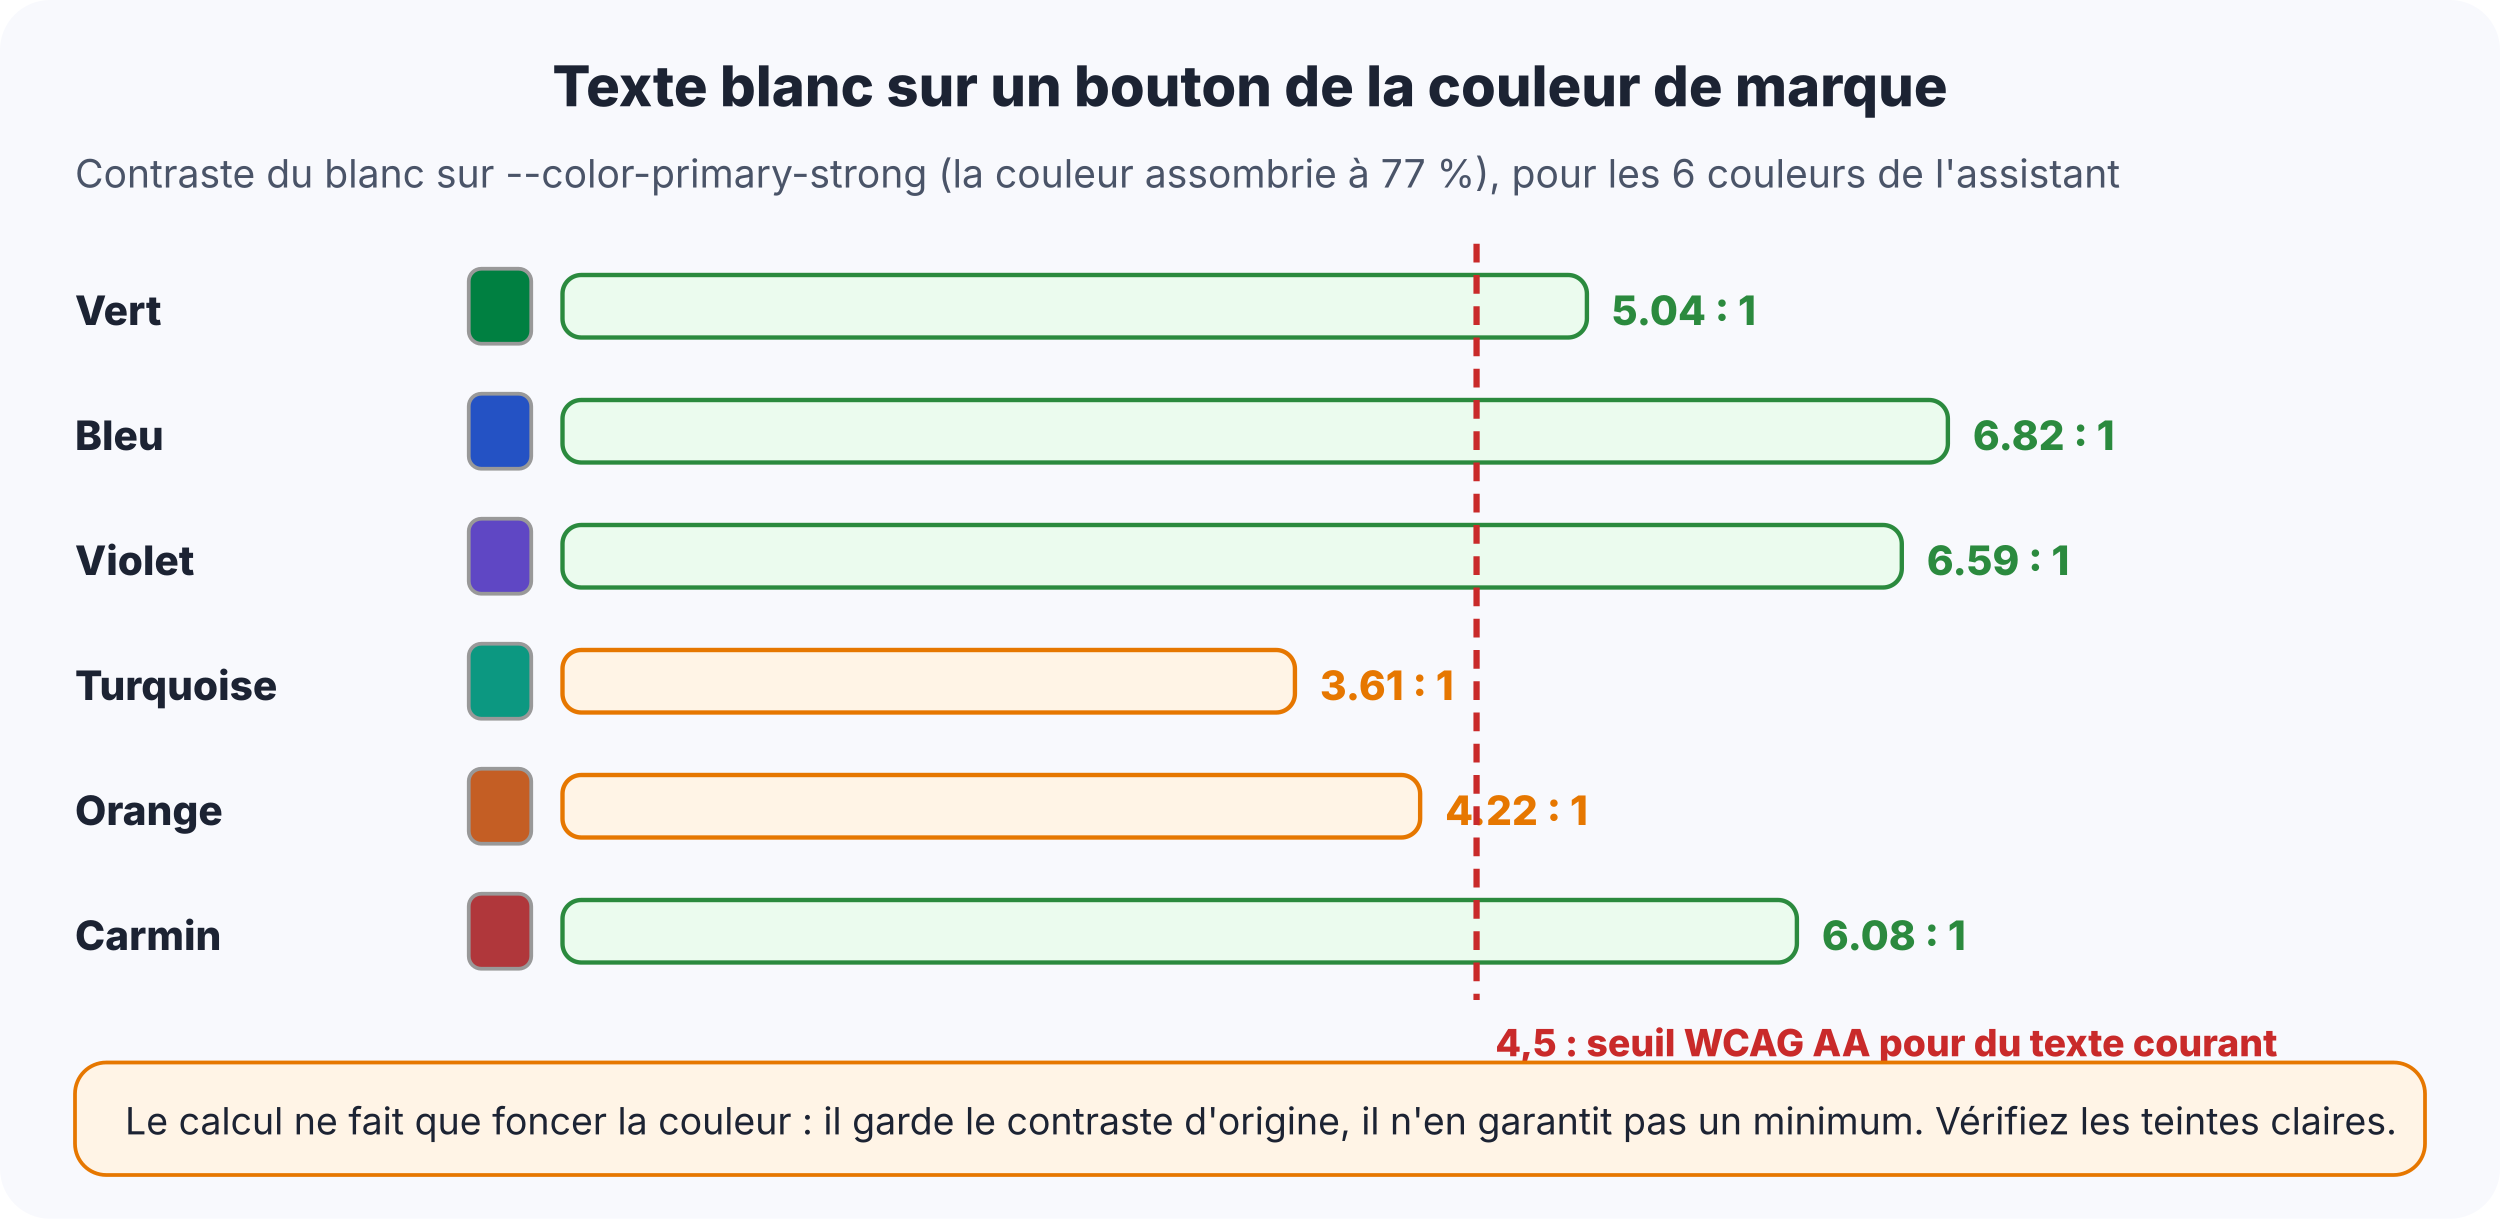
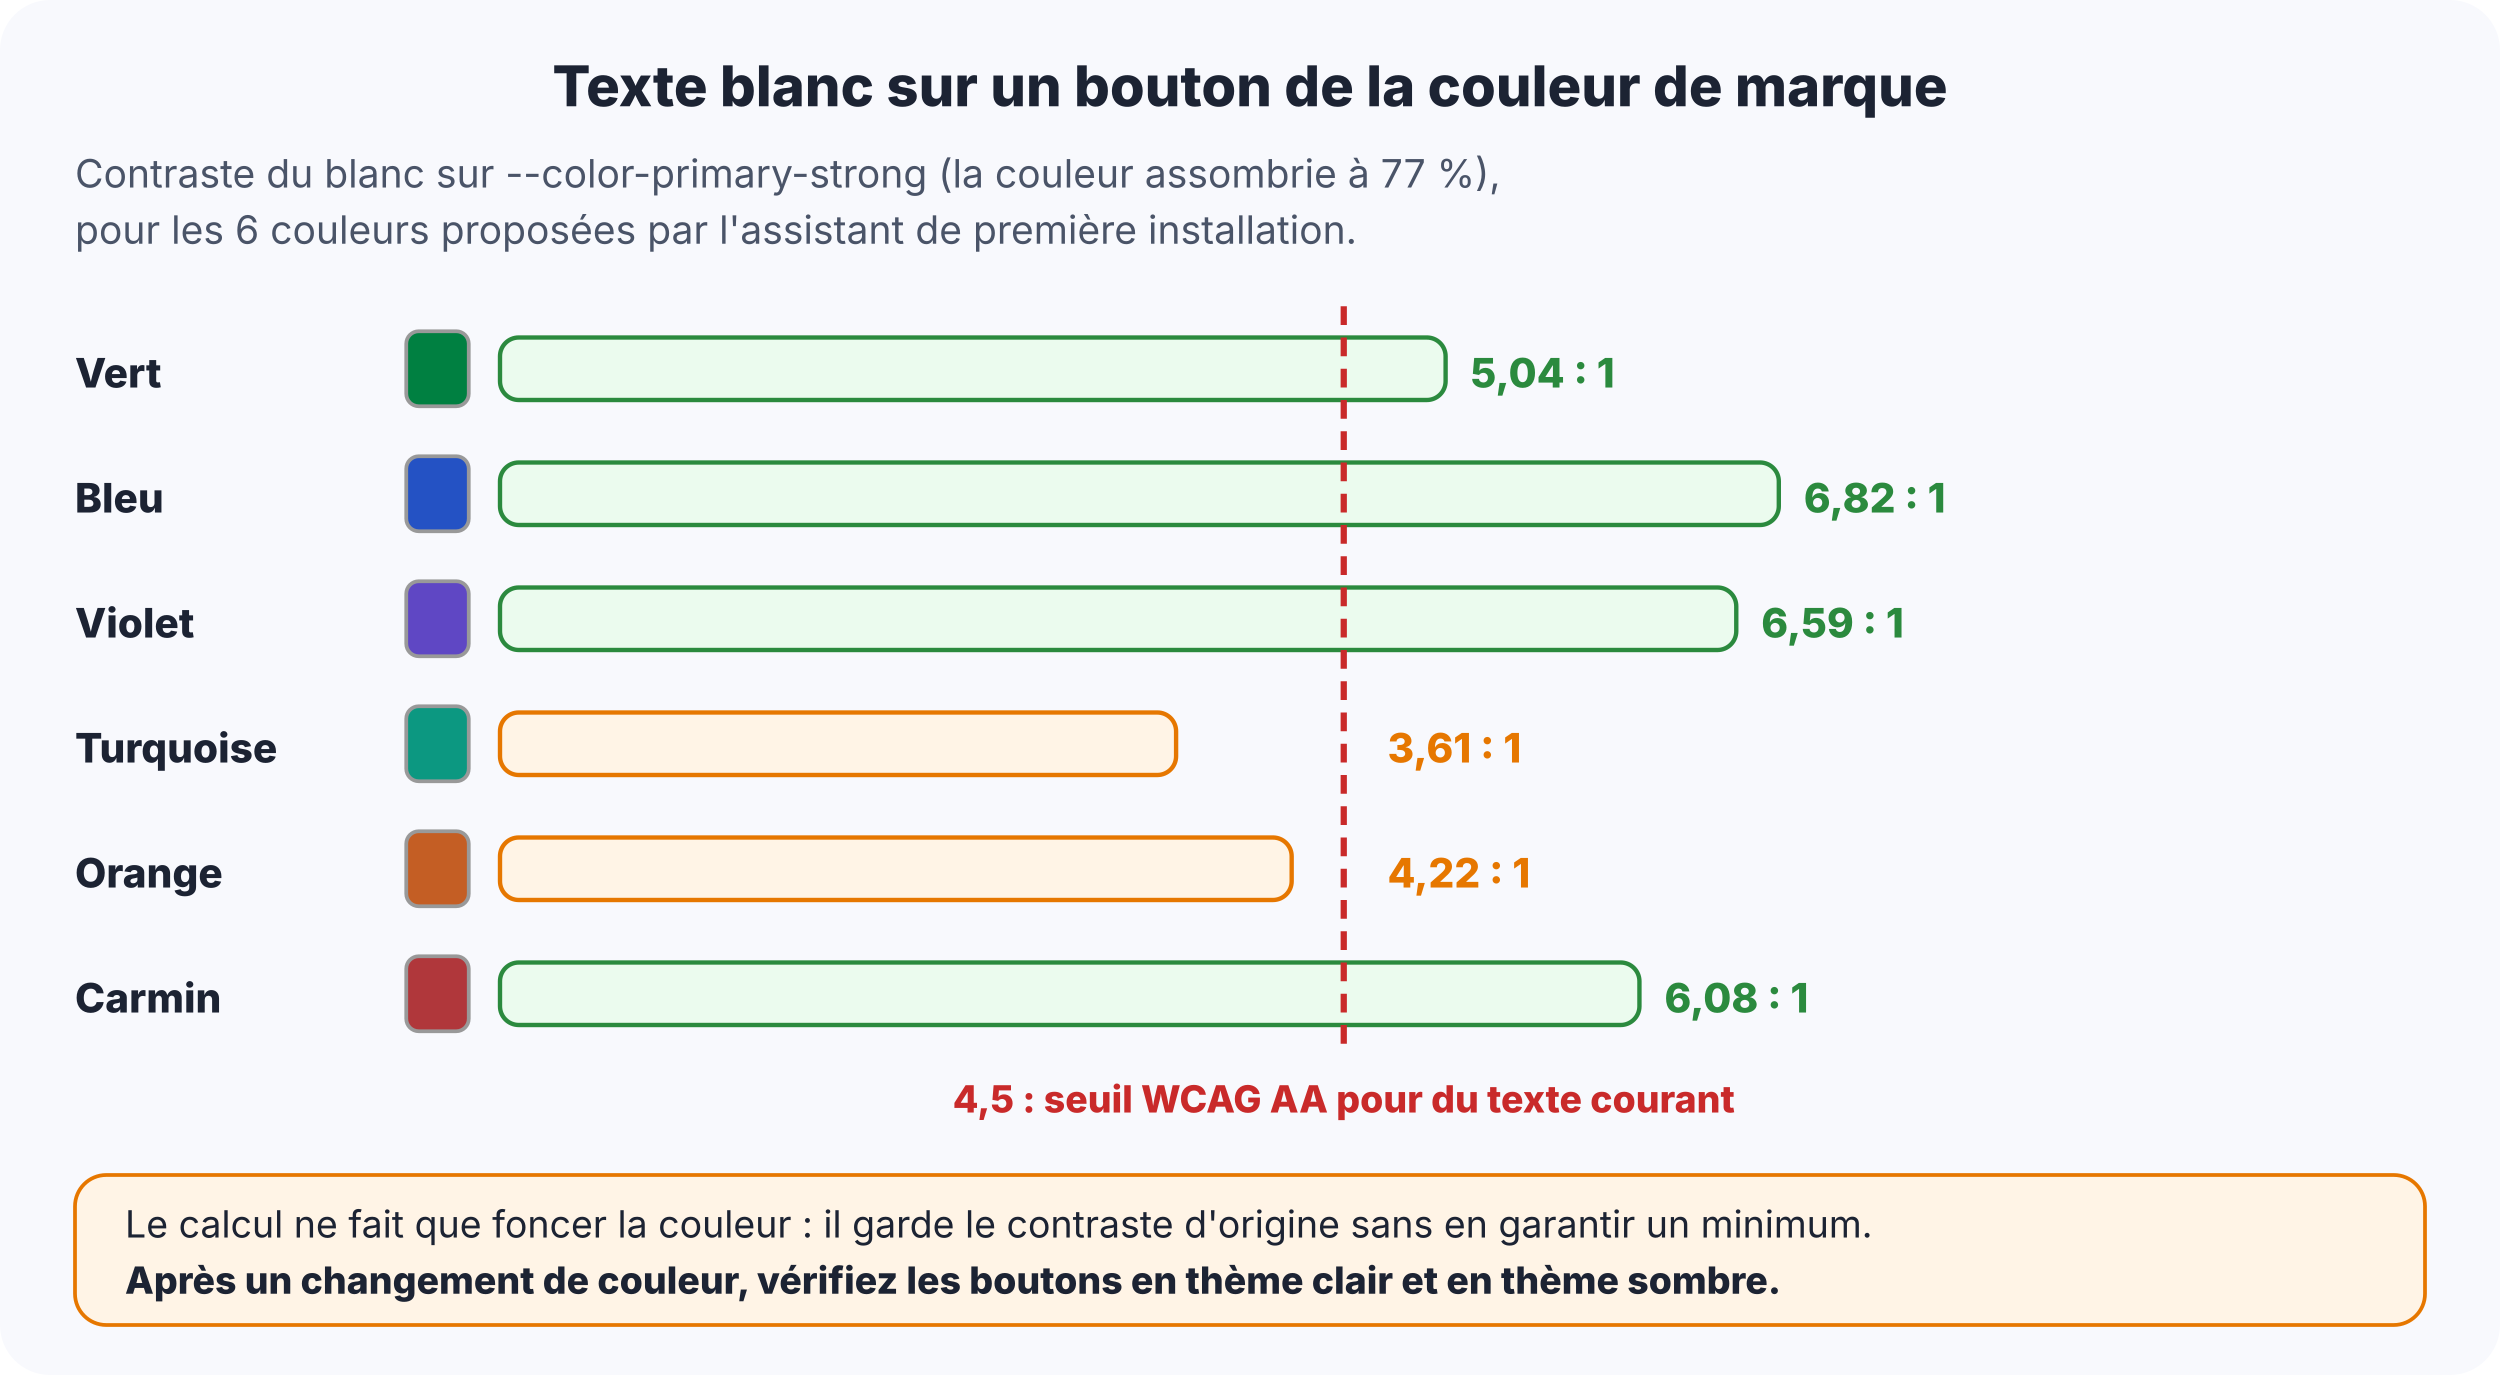
- <svg xmlns="http://www.w3.org/2000/svg" viewBox="0 0 800 390" font-family="Inter, sans-serif">
+ <svg xmlns="http://www.w3.org/2000/svg" viewBox="0 0 800 440" font-family="Inter, sans-serif">
  <defs>
    <marker id="arr" viewBox="0 0 10 10" refX="9" refY="5" markerWidth="7" markerHeight="7" orient="auto">
      <path d="M0,0 L10,5 L0,10 z" fill="#4a5468" />
    </marker>
  </defs>
-   <rect width="800" height="390" rx="16" fill="#f8f9fd" />
-   <text x="400" y="34" font-family="Inter, sans-serif" font-size="18" font-weight="800" fill="#1c2333" text-anchor="middle">Texte blanc sur un bouton de la couleur de marque</text>
-   <text x="24" y="60" font-family="Inter, sans-serif" font-size="12.5" font-weight="400" fill="#4a5468" text-anchor="start">Contraste du blanc sur --color-primary-strong (la couleur assombrie à 77 %), pour les 6 couleurs de l'assistant</text>
-   <text x="24" y="104" font-family="Inter, sans-serif" font-size="13" font-weight="800" fill="#1c2333" text-anchor="start">Vert</text>
-   <rect x="150" y="86" width="20" height="24" rx="4" fill="#008041" stroke="#999" stroke-width="1.2" />
-   <rect x="180" y="88" width="327.81" height="20" rx="6" fill="#ebfbee" stroke="#2b8a3e" stroke-width="1.4" />
-   <text x="515.81" y="104" font-family="Inter, sans-serif" font-size="13" font-weight="800" fill="#2b8a3e" text-anchor="start">5.04 : 1</text>
-   <text x="24" y="144" font-family="Inter, sans-serif" font-size="13" font-weight="800" fill="#1c2333" text-anchor="start">Bleu</text>
-   <rect x="150" y="126" width="20" height="24" rx="4" fill="#2452C4" stroke="#999" stroke-width="1.2" />
-   <rect x="180" y="128" width="443.321" height="20" rx="6" fill="#ebfbee" stroke="#2b8a3e" stroke-width="1.4" />
-   <text x="631.321" y="144" font-family="Inter, sans-serif" font-size="13" font-weight="800" fill="#2b8a3e" text-anchor="start">6.82 : 1</text>
-   <text x="24" y="184" font-family="Inter, sans-serif" font-size="13" font-weight="800" fill="#1c2333" text-anchor="start">Violet</text>
-   <rect x="150" y="166" width="20" height="24" rx="4" fill="#5F47C4" stroke="#999" stroke-width="1.2" />
-   <rect x="180" y="168" width="428.574" height="20" rx="6" fill="#ebfbee" stroke="#2b8a3e" stroke-width="1.4" />
-   <text x="616.574" y="184" font-family="Inter, sans-serif" font-size="13" font-weight="800" fill="#2b8a3e" text-anchor="start">6.59 : 1</text>
-   <text x="24" y="224" font-family="Inter, sans-serif" font-size="13" font-weight="800" fill="#1c2333" text-anchor="start">Turquoise</text>
-   <rect x="150" y="206" width="20" height="24" rx="4" fill="#0C9881" stroke="#999" stroke-width="1.2" />
-   <rect x="180" y="208" width="234.378" height="20" rx="6" fill="#fff4e6" stroke="#e67700" stroke-width="1.4" />
-   <text x="422.378" y="224" font-family="Inter, sans-serif" font-size="13" font-weight="800" fill="#e67700" text-anchor="start">3.61 : 1</text>
-   <text x="24" y="264" font-family="Inter, sans-serif" font-size="13" font-weight="800" fill="#1c2333" text-anchor="start">Orange</text>
-   <rect x="150" y="246" width="20" height="24" rx="4" fill="#C45E24" stroke="#999" stroke-width="1.2" />
-   <rect x="180" y="248" width="274.443" height="20" rx="6" fill="#fff4e6" stroke="#e67700" stroke-width="1.4" />
-   <text x="462.443" y="264" font-family="Inter, sans-serif" font-size="13" font-weight="800" fill="#e67700" text-anchor="start">4.22 : 1</text>
-   <text x="24" y="304" font-family="Inter, sans-serif" font-size="13" font-weight="800" fill="#1c2333" text-anchor="start">Carmin</text>
-   <rect x="150" y="286" width="20" height="24" rx="4" fill="#B0373B" stroke="#999" stroke-width="1.2" />
-   <rect x="180" y="288" width="395.005" height="20" rx="6" fill="#ebfbee" stroke="#2b8a3e" stroke-width="1.4" />
-   <text x="583.005" y="304" font-family="Inter, sans-serif" font-size="13" font-weight="800" fill="#2b8a3e" text-anchor="start">6.08 : 1</text>
-   <line x1="472.5" y1="78" x2="472.5" y2="320" stroke="#c92a2a" stroke-width="2" stroke-dasharray="6 4" />
-   <text x="478.5" y="338" font-family="Inter, sans-serif" font-size="12" font-weight="800" fill="#c92a2a" text-anchor="start">4,5 : seuil WCAG AA pour du texte courant</text>
-   <rect x="24" y="340" width="752" height="36" rx="10" fill="#fff4e6" stroke="#e67700" stroke-width="1.2" />
-   <text x="40" y="363" font-family="Inter, sans-serif" font-size="12" font-weight="400" fill="#1c2333" text-anchor="start">Le calcul ne fait que foncer la couleur : il garde le contraste d'origine, il n'en garantit pas un minimum. Vérifiez les teintes claires.</text>
+   <rect width="800" height="440" rx="16" fill="#f8f9fd" />
+   <text x="400" y="34" font-family="Inter, sans-serif" font-size="18" font-weight="800" fill="#1c2333" text-anchor="middle" xml:space="preserve">Texte blanc sur un bouton de la couleur de marque</text>
+   <text x="24" y="60" font-family="Inter, sans-serif" font-size="12.5" font-weight="400" fill="#4a5468" text-anchor="start" xml:space="preserve">Contraste du blanc sur --color-primary-strong (la couleur assombrie à 77 %),</text>
+   <text x="24" y="78" font-family="Inter, sans-serif" font-size="12.5" font-weight="400" fill="#4a5468" text-anchor="start" xml:space="preserve">pour les 6 couleurs proposées par l'assistant de première installation.</text>
+   <text x="24" y="124" font-family="Inter, sans-serif" font-size="13" font-weight="800" fill="#1c2333" text-anchor="start" xml:space="preserve">Vert</text>
+   <rect x="130" y="106" width="20" height="24" rx="4" fill="#008041" stroke="#999" stroke-width="1.2" />
+   <rect x="160" y="108" width="302.594" height="20" rx="6" fill="#ebfbee" stroke="#2b8a3e" stroke-width="1.4" />
+   <text x="470.594" y="124" font-family="Inter, sans-serif" font-size="13" font-weight="800" fill="#2b8a3e" text-anchor="start" xml:space="preserve">5,04 : 1</text>
+   <text x="24" y="164" font-family="Inter, sans-serif" font-size="13" font-weight="800" fill="#1c2333" text-anchor="start" xml:space="preserve">Bleu</text>
+   <rect x="130" y="146" width="20" height="24" rx="4" fill="#2452C4" stroke="#999" stroke-width="1.2" />
+   <rect x="160" y="148" width="409.219" height="20" rx="6" fill="#ebfbee" stroke="#2b8a3e" stroke-width="1.4" />
+   <text x="577.219" y="164" font-family="Inter, sans-serif" font-size="13" font-weight="800" fill="#2b8a3e" text-anchor="start" xml:space="preserve">6,82 : 1</text>
+   <text x="24" y="204" font-family="Inter, sans-serif" font-size="13" font-weight="800" fill="#1c2333" text-anchor="start" xml:space="preserve">Violet</text>
+   <rect x="130" y="186" width="20" height="24" rx="4" fill="#5F47C4" stroke="#999" stroke-width="1.2" />
+   <rect x="160" y="188" width="395.607" height="20" rx="6" fill="#ebfbee" stroke="#2b8a3e" stroke-width="1.4" />
+   <text x="563.607" y="204" font-family="Inter, sans-serif" font-size="13" font-weight="800" fill="#2b8a3e" text-anchor="start" xml:space="preserve">6,59 : 1</text>
+   <text x="24" y="244" font-family="Inter, sans-serif" font-size="13" font-weight="800" fill="#1c2333" text-anchor="start" xml:space="preserve">Turquoise</text>
+   <rect x="130" y="226" width="20" height="24" rx="4" fill="#0C9881" stroke="#999" stroke-width="1.2" />
+   <rect x="160" y="228" width="216.349" height="20" rx="6" fill="#fff4e6" stroke="#e67700" stroke-width="1.4" />
+   <text x="444.0" y="244" font-family="Inter, sans-serif" font-size="13" font-weight="800" fill="#e67700" text-anchor="start" xml:space="preserve">3,61 : 1</text>
+   <text x="24" y="284" font-family="Inter, sans-serif" font-size="13" font-weight="800" fill="#1c2333" text-anchor="start" xml:space="preserve">Orange</text>
+   <rect x="130" y="266" width="20" height="24" rx="4" fill="#C45E24" stroke="#999" stroke-width="1.2" />
+   <rect x="160" y="268" width="253.332" height="20" rx="6" fill="#fff4e6" stroke="#e67700" stroke-width="1.4" />
+   <text x="444.0" y="284" font-family="Inter, sans-serif" font-size="13" font-weight="800" fill="#e67700" text-anchor="start" xml:space="preserve">4,22 : 1</text>
+   <text x="24" y="324" font-family="Inter, sans-serif" font-size="13" font-weight="800" fill="#1c2333" text-anchor="start" xml:space="preserve">Carmin</text>
+   <rect x="130" y="306" width="20" height="24" rx="4" fill="#B0373B" stroke="#999" stroke-width="1.2" />
+   <rect x="160" y="308" width="364.62" height="20" rx="6" fill="#ebfbee" stroke="#2b8a3e" stroke-width="1.4" />
+   <text x="532.62" y="324" font-family="Inter, sans-serif" font-size="13" font-weight="800" fill="#2b8a3e" text-anchor="start" xml:space="preserve">6,08 : 1</text>
+   <line x1="430.0" y1="98" x2="430.0" y2="338" stroke="#c92a2a" stroke-width="2" stroke-dasharray="6 4" />
+   <text x="430.0" y="356" font-family="Inter, sans-serif" font-size="12" font-weight="800" fill="#c92a2a" text-anchor="middle" xml:space="preserve">4,5 : seuil WCAG AA pour du texte courant</text>
+   <rect x="24" y="376" width="752" height="48" rx="10" fill="#fff4e6" stroke="#e67700" stroke-width="1.2" />
+   <text x="40" y="396" font-family="Inter, sans-serif" font-size="12" font-weight="400" fill="#1c2333" text-anchor="start" xml:space="preserve">Le calcul ne fait que foncer la couleur : il garde le contraste d'origine sans en garantir un minimum.</text>
+   <text x="40" y="414" font-family="Inter, sans-serif" font-size="12" font-weight="800" fill="#1c2333" text-anchor="start" xml:space="preserve">Après un changement de couleur, vérifiez les boutons en thème clair et en thème sombre.</text>
</svg>
